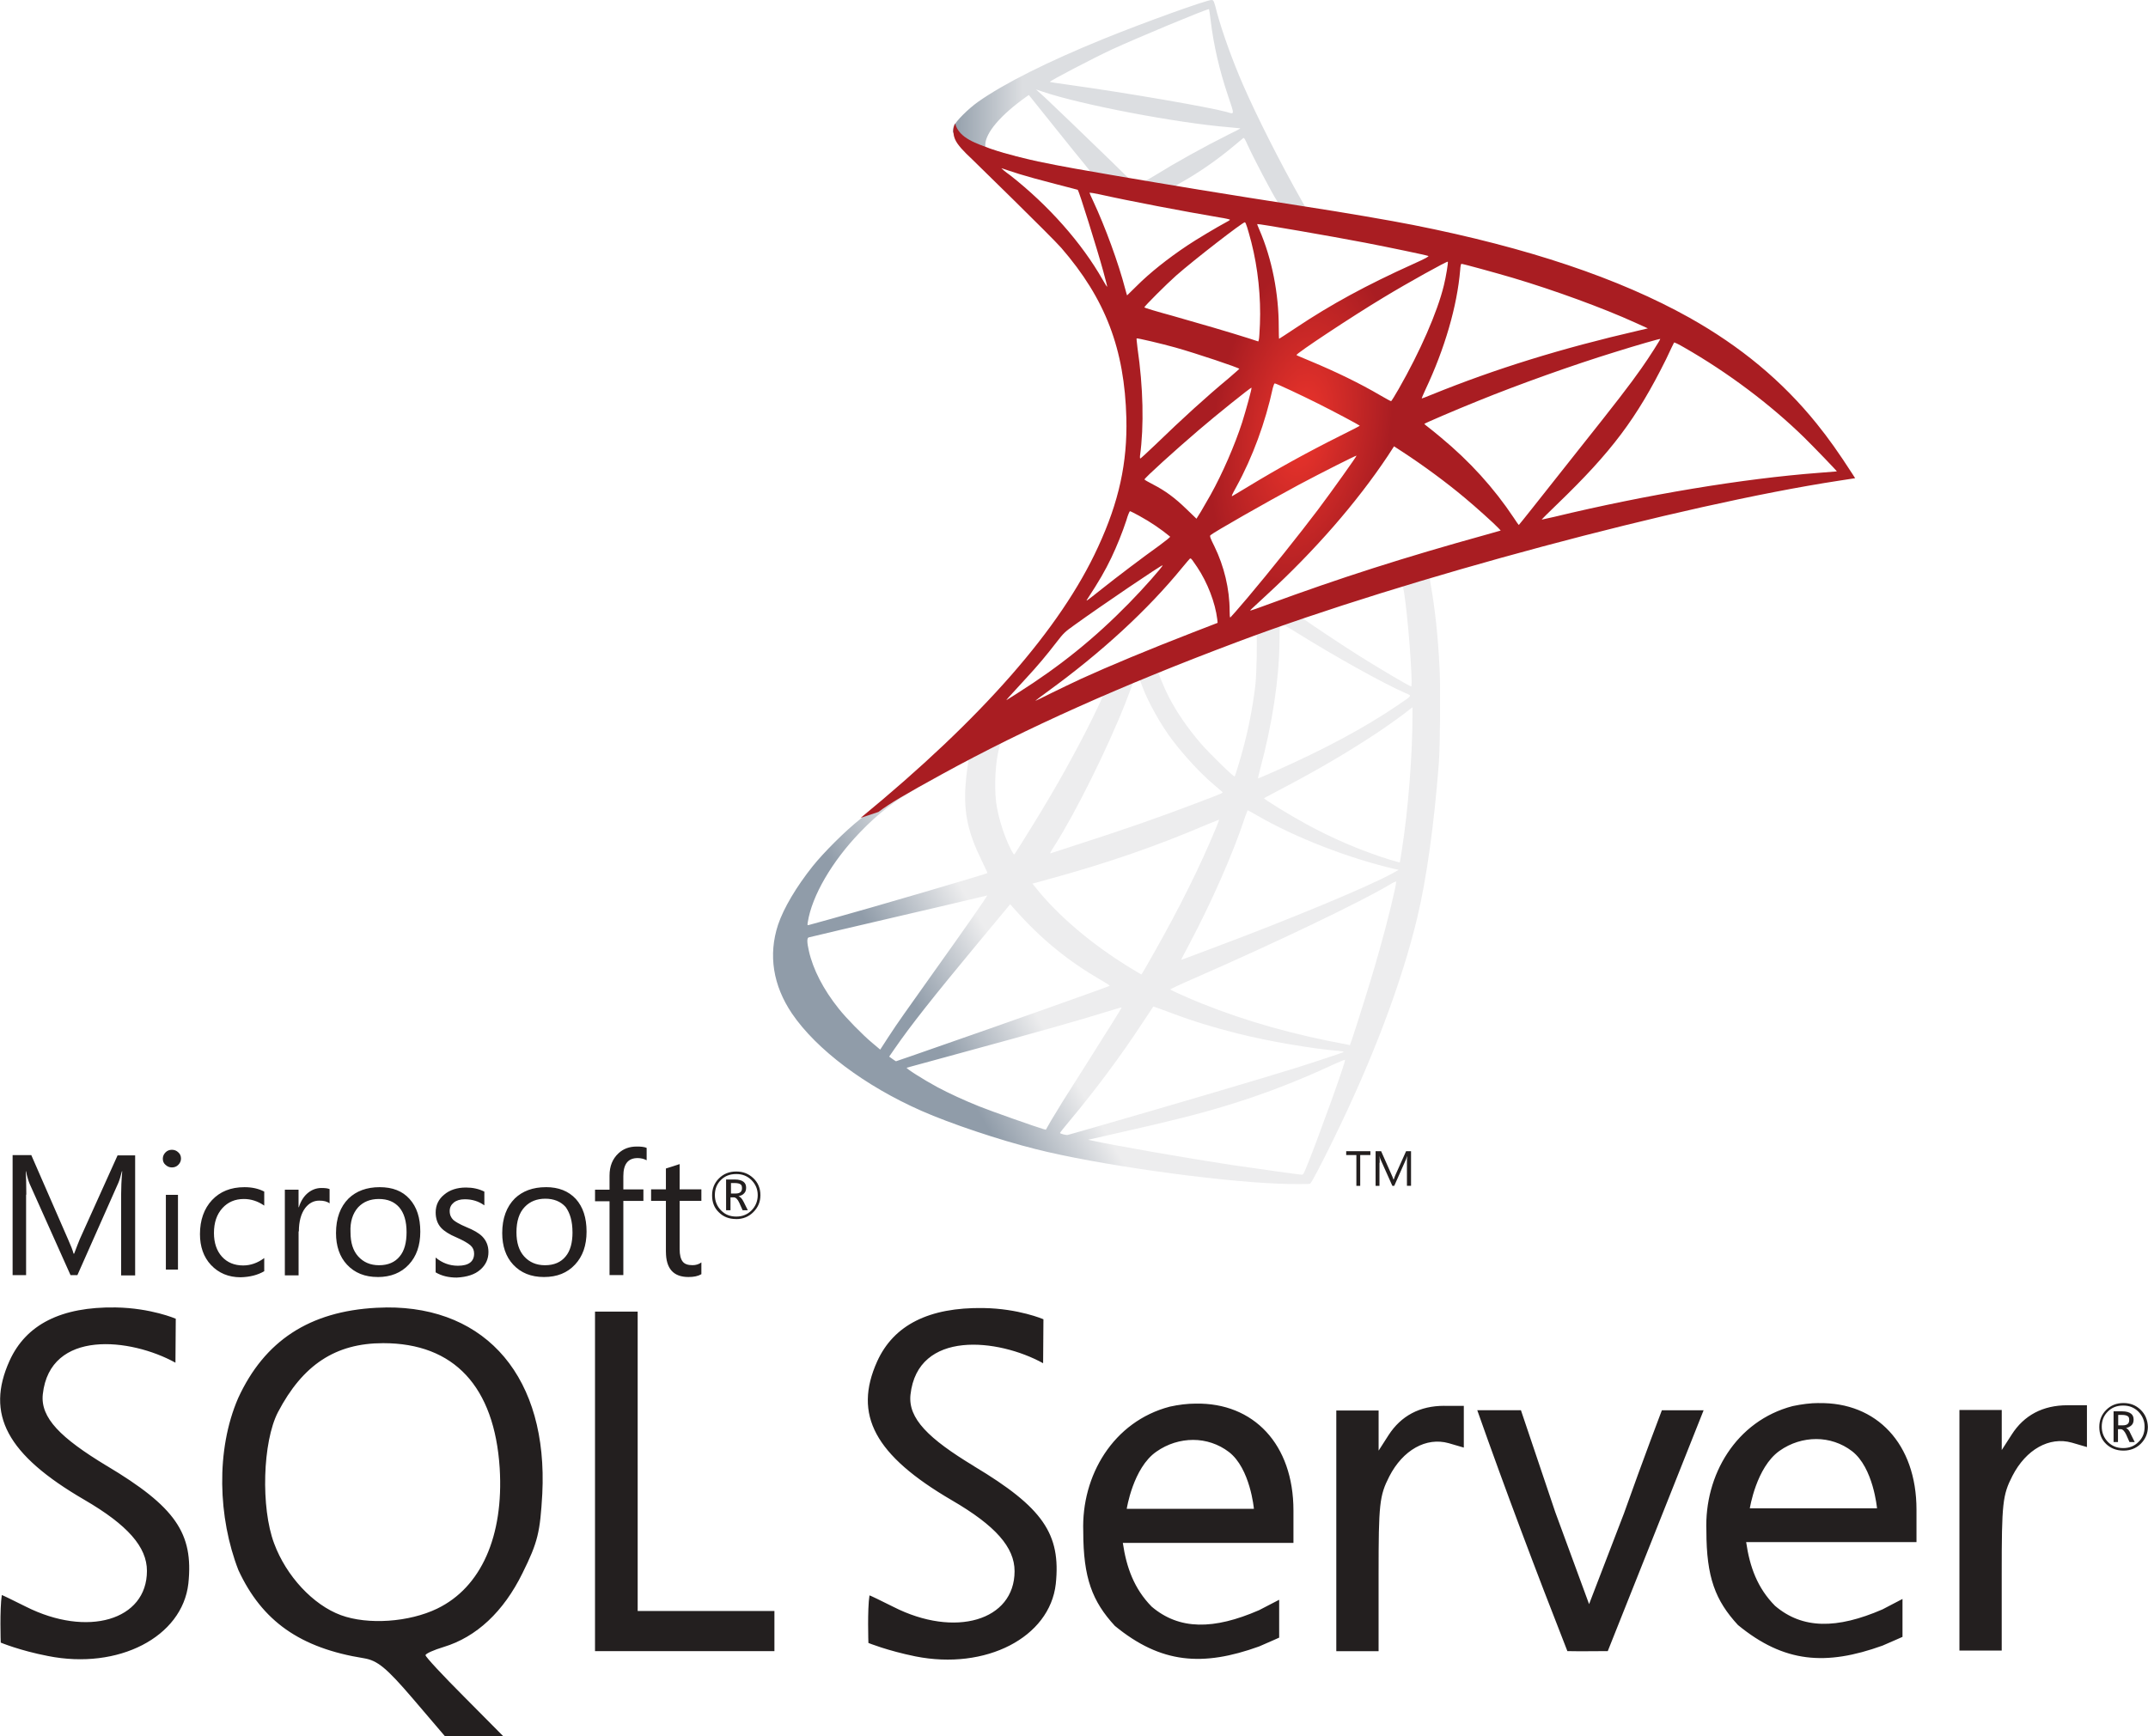
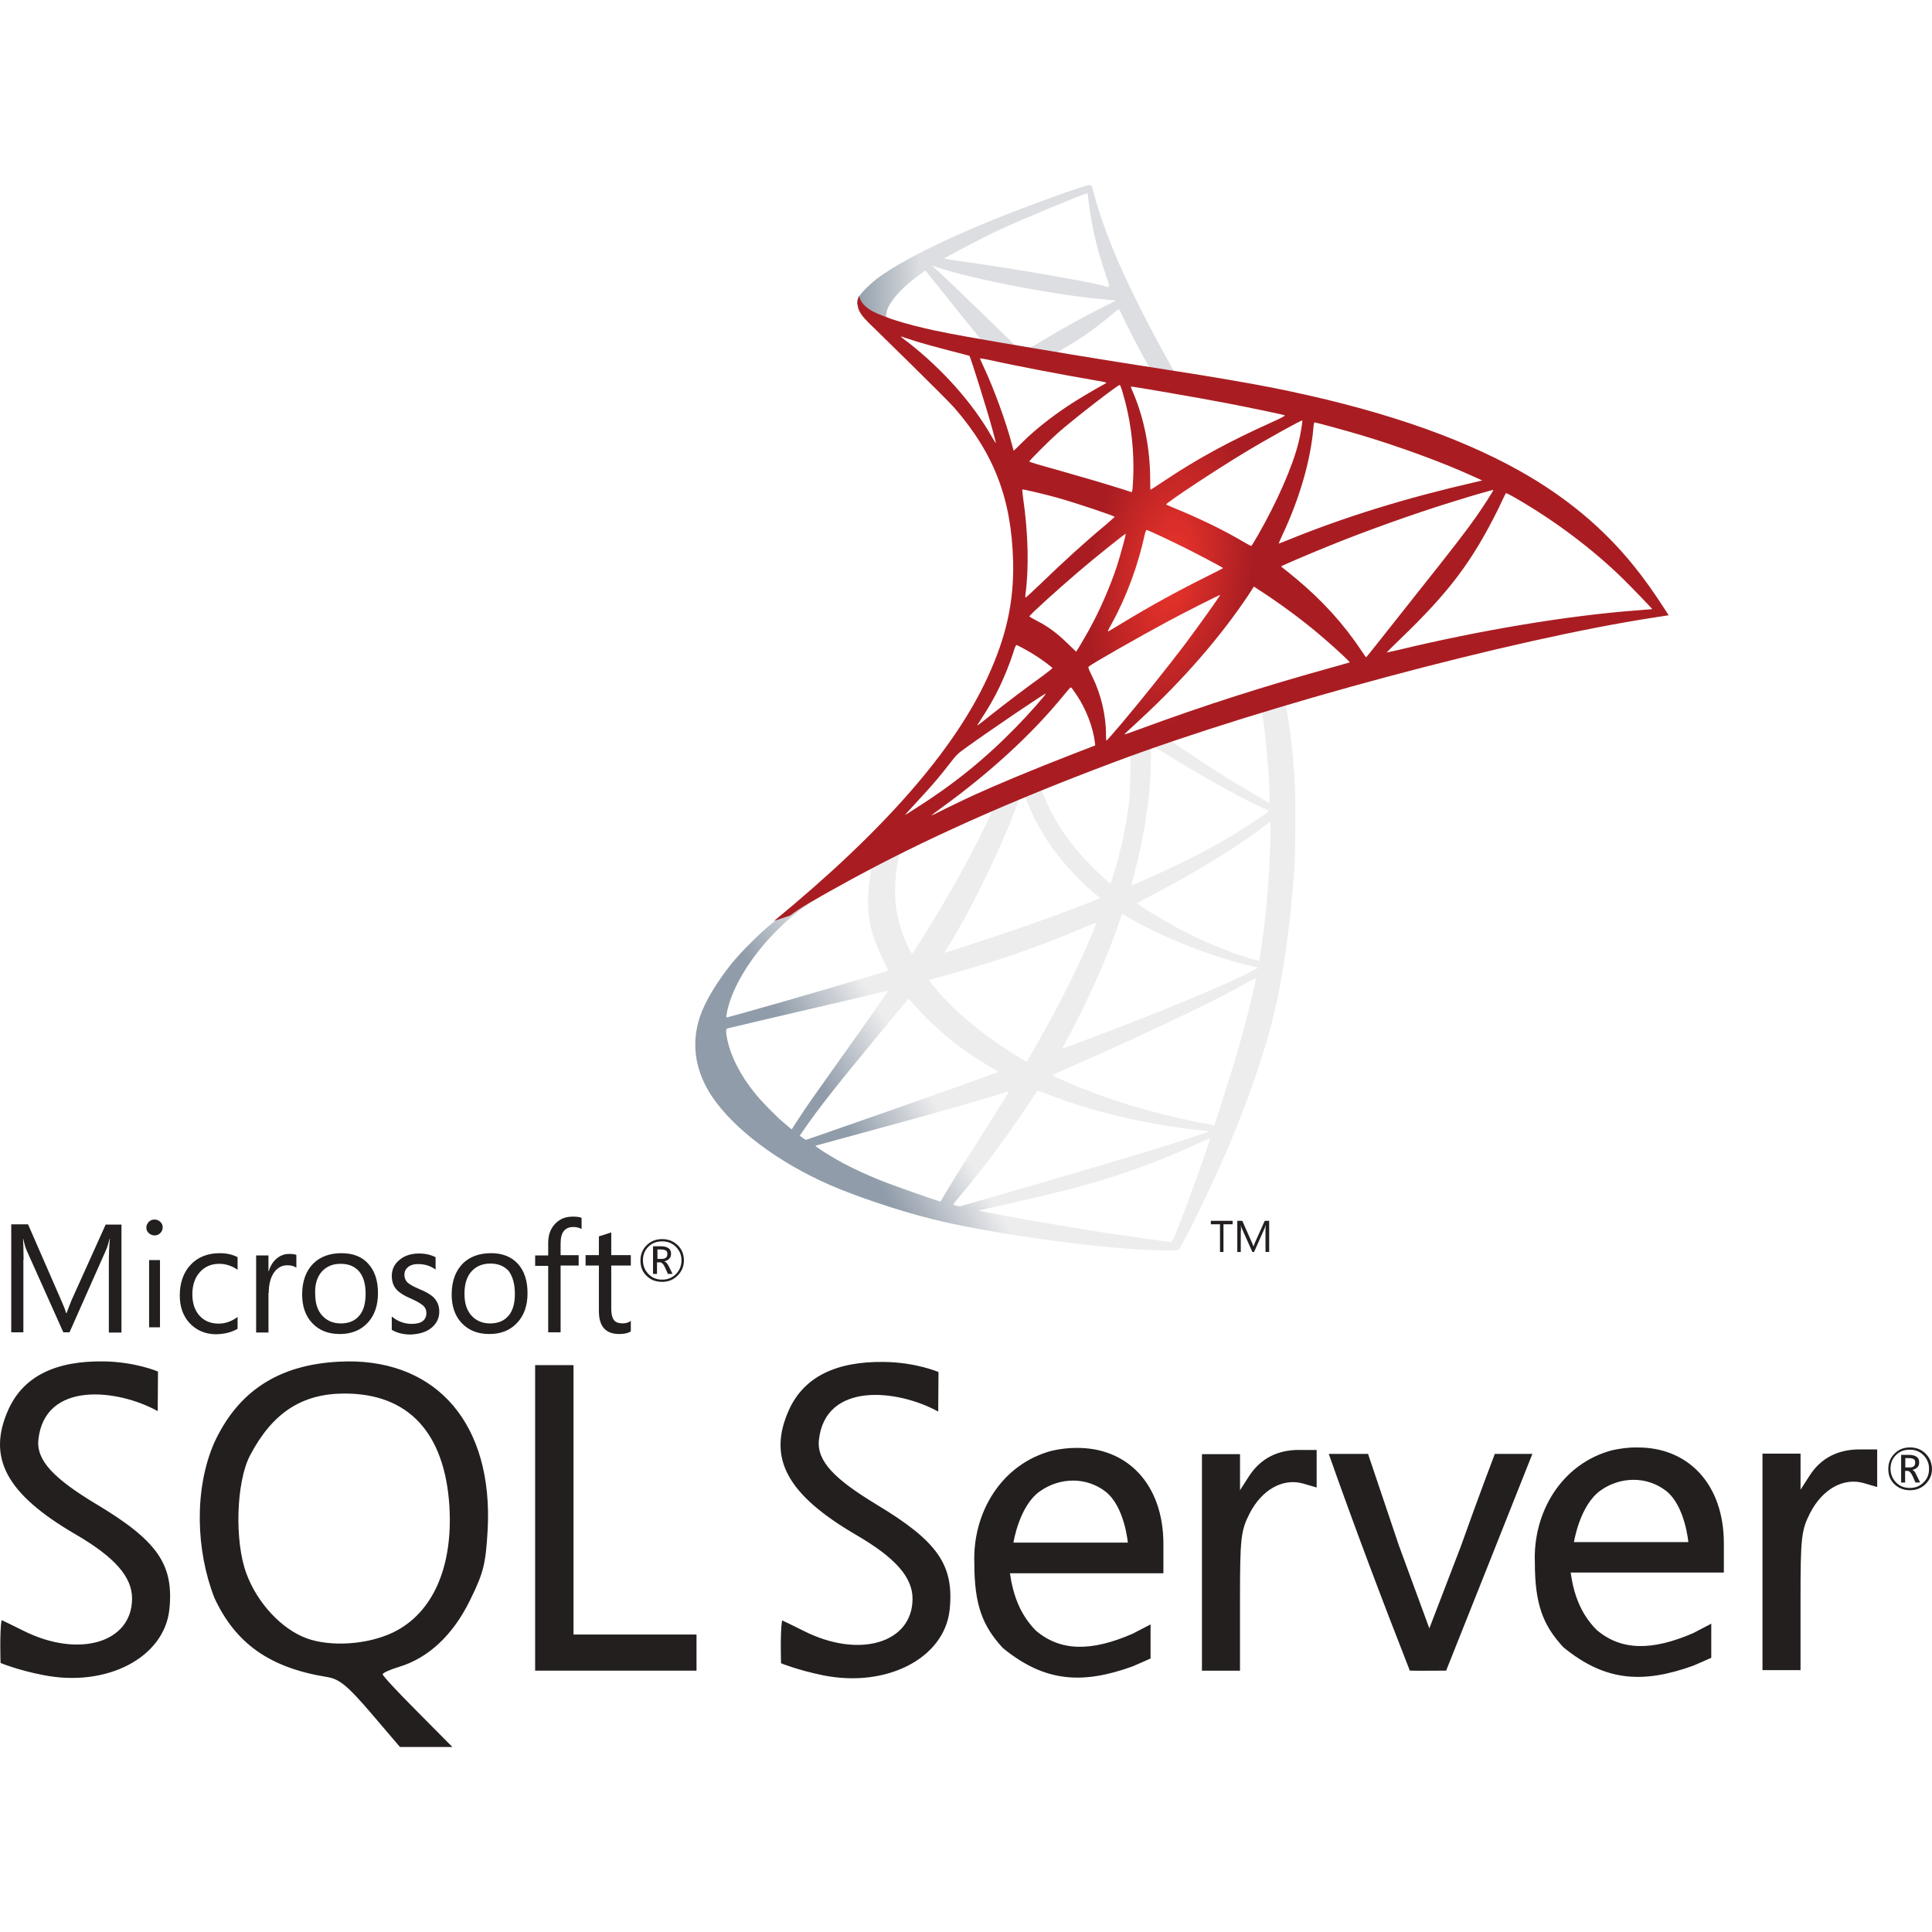
- <svg xmlns="http://www.w3.org/2000/svg" width="2500" height="2021" viewBox="0 0 1478.201 1195.111">
+ <svg xmlns="http://www.w3.org/2000/svg" width="2500" height="2500" viewBox="0 0 1478.201 1195.111">
  <g transform="matrix(.569 0 0 .569 199.451 -82.735)">
    <linearGradient id="a" gradientUnits="userSpaceOnUse" x1="-2901.952" y1="923.573" x2="-2061.249" y2="1420.331" gradientTransform="matrix(.1234 0 0 -.1234 1158.33 1550.273)">
      <stop offset="0" stop-color="#909ca9" />
      <stop offset="1" stop-color="#ededee" />
    </linearGradient>
    <path fill="url(#a)" d="M1410.773 814.195l-286.9 93.683-249.599 110.161-69.829 18.435c-17.784 16.916-36.431 34.049-56.599 51.397-22.119 19.082-42.72 36.433-58.553 49.008-17.564 13.88-43.587 39.902-56.814 56.38-19.735 24.721-35.348 50.96-42.071 71.13-11.928 36.433-6.07 73.297 16.916 107.346 29.492 43.369 88.261 87.606 156.785 117.749 34.916 15.4 93.683 35.132 137.92 46.19 73.512 18.651 215.771 38.819 294.054 41.857 15.828.65 37.082.65 37.947 0 1.737-1.088 13.881-24.289 27.979-53.129 48.142-98.238 82.838-190.402 101.703-269.119 11.276-47.706 20.166-111.246 26.019-186.492 1.521-21.036 2.169-91.514.868-115.37-1.953-39.033-5.423-70.692-10.84-101.703-.868-4.555-1.088-8.676-.652-8.892.865-.65 3.467-1.517 38.815-11.712l-7.153-16.912v-.005h.004zm-65.49 38.386c2.602 0 9.539 66.573 11.273 108.646.436 8.89.216 14.745-.216 14.745-1.733 0-36.649-20.599-61.583-36.212-21.687-13.663-62.888-40.988-69.393-46.192-2.173-1.517-1.957-1.733 15.828-7.807 30.14-10.194 101.706-33.18 104.091-33.18zm-146.161 48.143c1.953 0 6.937 2.816 18.865 10.191 44.671 27.974 105.393 61.805 131.415 73.083 8.022 3.469 8.887 2.166-9.542 14.746-39.468 26.889-88.697 53.344-148.983 80.018-10.624 4.771-19.514 8.456-19.73 8.456-.432 0 .865-5.418 2.598-11.925 14.53-54.001 22.772-108.647 23.208-152.452.216-21.687.216-21.687 2.169-22.334-.436.217-.22.217 0 .217zm-30.142 11.492c1.297 1.299.432 49.877-1.304 63.104-3.903 31.662-9.975 61.153-19.947 94.335-2.386 8.018-4.558 14.745-4.987 15.177-.872 1.083-30.581-27.975-40.339-39.251-16.916-19.518-30.141-39.035-39.9-58.117-4.988-9.759-12.793-28.84-12.144-29.492 3.469-2.385 117.753-46.622 118.621-45.756zm-141.826 55.731c.216 0 .432 0 .652.216.432.434 1.953 3.905 3.254 7.807 6.937 18.867 22.548 46.624 35.997 64.407 14.746 19.518 34.048 40.334 50.091 53.996 5.207 4.337 9.975 8.456 10.624 9.108 1.304 1.302 1.737 1.083-33.612 14.53-40.981 15.613-85.656 31.226-136.835 47.706a6825.474 6825.474 0 0 0-36.643 11.928c-1.955.652-1.303-.434 4.335-9.323 25.371-39.686 63.97-117.536 85.657-172.618 3.687-9.542 7.373-19.082 8.025-21.251.868-3.038 1.95-4.121 4.768-5.64 1.518-.43 3.038-.866 3.687-.866zm-43.367 17.999c.649.436-10.411 23.637-21.254 44.889-21.036 40.985-44.022 81.323-74.815 130.331-5.204 8.456-10.19 16.265-10.842 17.132-1.083 1.519-1.519 1.083-4.988-5.638-7.373-14.53-13.447-33.181-16.699-50.313-3.254-16.916-2.602-46.406 1.086-64.621 2.816-13.444 2.602-13.227 9.107-16.481 27.757-14.095 117.537-56.166 118.405-55.299zm374.073 15.182v9.107c0 48.359-5.204 114.716-12.797 163.077-1.301 8.456-2.389 15.393-2.602 15.613 0 0-6.288-1.733-13.661-3.905-32.527-10.193-67.875-25.156-99.754-42.718-21.038-11.494-51.612-30.363-50.743-31.231.213-.215 9.323-4.986 19.947-10.625 42.509-22.118 83.274-45.972 118.622-69.609 13.229-8.892 33.176-23.202 37.518-27.107l3.47-2.602zm-537.802 64.185c.867 0 .65 1.735-.651 9.542-.868 5.64-1.951 16.049-2.382 23.202-1.739 31.662 3.469 55.084 19.082 87.177 4.337 8.892 7.809 16.265 7.589 16.48-1.519 1.303-145.074 43.375-190.183 55.734-13.444 3.685-25.152 6.939-26.024 7.153-1.515.436-1.733.22-1.083-3.47 4.987-31.875 29.276-73.512 63.104-108.644 22.554-23.419 40.554-37.08 71.347-54.648 22.119-12.575 56.165-31.439 58.767-32.309.002-.217.218-.217.434-.217zm338.295 60.503c.216-.216 5.42 2.605 11.708 6.29 46.408 26.891 111.03 51.83 166.108 64.623l4.991 1.086-6.941 3.899c-28.84 16.049-123.606 55.515-220.538 91.732-14.098 5.202-27.975 10.409-30.581 11.492-2.602 1.083-4.988 1.735-4.988 1.519 0-.22 3.906-7.809 8.89-17.132 27.107-50.744 54.433-112.547 68.311-155.485 1.739-4.12 2.82-7.805 3.04-8.024zm-34.48 11.278c.22.221-1.517 4.771-3.687 9.975-18.865 45.756-43.59 95.636-75.249 151.583-8.022 14.314-14.746 25.808-14.966 25.808-.213 0-6.721-3.906-14.527-8.676-45.976-28.192-86.743-62.888-113.414-96.501l-3.905-4.771 19.732-5.422c70.696-19.298 130.762-40.116 190.4-65.704 8.459-3.471 15.4-6.292 15.616-6.292zm214.253 74.815s.217.217 0 0c.216 4.988-10.844 49.661-19.953 81.969-7.589 27.107-14.098 48.361-26.022 85.874-5.204 16.485-9.755 30.143-9.975 30.143-.216 0-1.517-.216-2.818-.647-64.405-11.714-122.089-27.977-176.303-49.661-15.182-6.074-36.866-15.833-38.167-16.916-.432-.438 12.58-6.506 29.06-13.663 98.669-43.154 201.024-92.164 236.153-113.196 4.119-2.603 7.373-3.903 8.025-3.903zm-494.646 16.916c.434.432-27.107 40.118-65.709 94.114-13.444 18.867-29.057 40.985-34.911 49.225-5.856 8.241-14.746 21.253-19.734 29.06l-9.112 14.096-9.759-8.24c-11.494-9.544-31.442-29.927-40.333-41.204-18.651-23.201-31.226-47.706-36.214-70.04-2.386-10.411-2.386-15.618-.22-16.265 3.252-.867 61.153-14.53 115.37-27.11 30.143-6.937 65.054-15.177 77.632-18.213 12.579-3.041 22.774-5.423 22.99-5.423zm27.756 10.626l6.937 7.806c31.231 34.914 63.108 60.724 101.708 83.272 6.941 3.906 12.144 7.373 11.708 7.594-1.514 1.083-134.016 48.136-195.385 69.389-34.478 12.143-62.888 21.901-63.102 21.901-.216 0-2.169-1.299-4.341-2.818l-3.901-2.82 6.288-9.106c20.383-29.493 45.976-61.803 101.707-129.028l38.381-46.19zm173.053 123.822c.213-.215 9.755 3.252 21.464 7.594 28.195 10.624 50.527 17.345 80.456 24.936 36.866 9.326 90.211 18.434 121.657 21.035 4.771.432 7.373.868 6.505 1.519-1.521.868-33.395 11.494-56.816 18.867-37.302 11.708-151.149 45.32-243.962 71.995-17.132 4.987-31.879 9.108-32.746 9.323-2.166.436-9.325-1.519-9.325-2.386 0-.431 5.204-7.153 11.494-14.527 31.225-37.3 62.238-78.935 88.044-118.403 7.154-10.846 13.229-19.736 13.229-19.953zm-38.17 1.087c.216.216-15.179 24.936-42.066 67.439-11.496 17.999-24.291 38.383-28.846 45.54-4.337 6.939-10.842 17.784-14.527 23.854l-6.29 11.061-3.252-.868c-7.809-2.169-62.672-21.471-77.202-27.325-18-7.157-36.649-15.829-50.529-23.202-17.346-9.326-39.03-23.206-37.297-23.637.433-.216 30.143-8.243 65.922-17.999 94.984-25.809 147.678-40.77 182.161-51.612 6.29-1.952 11.71-3.471 11.926-3.251zm269.985 63.318h.216c.868 2.171-34.26 99.755-47.06 130.547-2.815 6.939-3.896 8.677-5.417 8.456-3.687-.213-54.646-7.37-85.66-11.925-53.994-8.24-144.641-24.073-167.409-29.275l-5.204-1.083 32.307-7.378c69.396-15.613 102.791-24.069 136.619-34.478 42.722-13.011 85.011-29.276 127.729-49.225 6.722-3.037 12.361-5.422 13.879-5.639z" />
    <linearGradient id="b" gradientUnits="userSpaceOnUse" x1="-2882.7" y1="10288.81" x2="-2206.249" y2="10288.81" gradientTransform="matrix(.1234 0 0 -.1234 1158.33 1550.273)">
      <stop offset="0" stop-color="#939fab" />
      <stop offset="1" stop-color="#dcdee1" />
    </linearGradient>
    <path fill="url(#b)" d="M1114.983 145.414c-4.771-.647-81.757 27.11-131.415 47.275-67.01 27.327-119.052 53.351-151.148 75.899-11.925 8.461-26.891 23.422-29.273 29.276-.867 2.169-1.303 4.771-1.303 7.373l29.06 27.541 69.175 22.119 164.594 29.493 188.228 32.312 1.953-16.264c-.649 0-1.085-.216-1.73-.216l-24.728-3.905-4.984-8.89c-25.59-45.107-53.781-101.056-70.261-138.789-12.793-29.276-24.938-63.102-31.662-87.391-3.687-14.746-4.119-15.613-6.501-15.829v-.005h-.005zm-3.474 11.063h.223c.213.214 1.081 6.29 1.95 13.442 3.683 30.364 10.411 59.635 21.035 91.297 8.022 23.855 8.022 22.555-1.301 19.734-22.119-6.07-121.221-23.202-193-33.177-11.494-1.519-21.253-3.036-21.253-3.252-.867-.867 51.827-28.41 75.031-39.25 29.709-13.665 111.246-47.711 117.315-48.794zm-209.047 97.15l8.461 2.816c45.97 15.616 161.551 37.736 225.31 42.94 7.154.651 13.229 1.303 13.442 1.303.216.216-5.852 3.469-13.661 7.154-30.79 15.397-64.621 34.264-88.042 48.794-6.937 4.335-13.229 7.807-14.094 7.807-.868 0-5.42-.868-10.191-1.519l-8.674-1.303-21.683-21.253c-38.167-37.08-68.094-65.704-79.588-76.549l-11.28-10.19zm-8.671 6.721l30.576 38.168c16.696 21.035 33.611 41.635 37.301 46.187 3.683 4.557 6.721 8.245 6.505 8.461-.868.65-44.236-7.809-67.226-13.011-23.637-5.423-33.395-8.025-47.924-12.577l-11.928-3.905v-3.038c.216-14.53 18.651-36.214 49.877-58.331l2.819-1.954zm259.791 52.046c.869 0 1.95 1.951 4.552 7.806 7.373 16.263 30.364 60.07 35.997 68.526 1.74 2.822 4.771 3.038-25.802-1.95-73.512-11.93-97.152-15.829-97.152-16.263 0-.216 2.169-1.735 4.988-3.254 22.771-12.575 45.756-28.624 66.142-45.756 4.988-4.121 9.542-8.024 10.407-8.676.216-.433.652-.649.868-.433z" />
    <radialGradient id="c" cx="-14217.448" cy="7277.705" r="898.12" gradientTransform="matrix(-.1185 -.0178 -.036 .237 -198.955 -1314.415)" gradientUnits="userSpaceOnUse">
      <stop offset="0" stop-color="#ee352c" />
      <stop offset="1" stop-color="#a91d22" />
    </radialGradient>
    <path fill="url(#c)" d="M804.66 294.828s-4.768 7.593-.215 18.87c2.822 6.937 11.061 15.393 20.384 24.069 0 0 96.5 94.114 108.211 107.561 53.344 61.585 76.549 122.305 78.718 206.012 1.301 53.78-8.894 101.054-34.264 155.919-45.106 98.453-140.307 207.098-287.117 327.67l21.472-7.157c13.878-10.411 32.745-21.467 76.982-45.756 102.137-55.952 217.071-107.346 358.028-160.258 202.971-76.335 536.715-165.681 726.676-194.736l19.737-3.038-3.038-4.771c-17.345-26.891-29.276-43.587-43.59-61.369-41.633-51.612-92.157-93.463-153.964-128.161-85.007-47.489-194.956-84.571-334.173-112.112-26.239-5.207-83.923-15.181-130.763-22.337-99.321-15.393-163.51-26.021-234.203-38.165-25.37-4.339-63.323-10.843-88.478-16.263-13.011-2.822-37.947-8.676-57.464-15.398-15.613-6.075-38.168-12.147-42.939-30.58zm55.952 54.216c.214-.214 3.683 1.083 8.24 2.602 8.24 2.816 18.865 6.07 31.446 9.542a1599.47 1599.47 0 0 0 28.624 7.589c13.011 3.251 23.852 6.288 24.068 6.288 1.521 1.519 23.424 71.558 30.797 98.449 2.815 10.195 4.988 18.867 4.771 18.867-.223.22-2.605-3.469-5.423-8.456-25.373-44.673-65.491-89.995-111.899-126.428-6.069-4.333-10.624-8.237-10.624-8.453zm106.692 29.492c1.085 0 5.856.651 11.708 1.951 36.866 8.24 103.008 20.818 145.293 27.975 7.157 1.083 12.797 2.387 12.797 2.818 0 .436-2.605 1.951-5.859 3.688-7.153 3.685-35.997 20.815-45.536 27.322-24.073 16.047-45.756 33.395-61.371 49.008-6.288 6.29-11.712 11.494-11.712 11.494s-1.297-3.685-2.386-8.242c-7.802-30.143-24.069-74.816-38.815-106.258-2.386-4.986-4.339-9.541-4.339-9.973 0 .433 0 .217.22.217zm187.795 35.781c1.301.432 3.47 7.806 7.806 24.069 8.025 31.446 11.712 66.576 10.411 99.321-.436 9.108-.868 17.564-1.304 18.651l-.649 2.166-11.276-3.685c-23.204-7.373-60.935-18.435-93.245-27.541-18.436-4.988-33.395-9.542-33.395-9.975 0-1.303 26.891-28.192 38.383-38.383 21.898-19.303 81.316-65.275 83.269-64.623zm14.963 2.166c.652-.647 89.779 14.746 130.331 22.554 30.145 5.854 73.948 14.963 76.549 16.049 1.301.432-3.254 3.034-17.784 9.539-57.248 25.808-99.754 49.008-142.036 77.202-11.06 7.373-20.386 13.444-20.602 13.444-.216 0-.433-6.287-.433-13.878 0-41.201-8.241-82.838-23.424-117.968-1.517-3.47-2.818-6.722-2.601-6.942zm230.516 45.542c.652.65-2.169 18.217-4.771 28.624-7.806 32.312-28.84 80.24-54.643 125.343-4.558 8.024-8.677 14.53-9.114 14.746-.429.216-6.285-3.038-13.009-6.941-25.154-14.746-53.778-28.624-85.007-41.637-8.671-3.685-16.263-6.723-16.48-7.153-1.521-1.303 68.308-47.493 105.174-69.612 29.276-17.781 76.982-44.239 77.85-43.37zm16.48 2.601c1.953 0 41.421 10.844 62.019 16.916 50.963 15.181 109.512 36.648 147.679 53.996l15.828 7.159-11.056 2.6c-93.245 21.467-173.049 46.192-250.034 77.418-6.289 2.602-11.928 4.771-12.357 4.771-.436 0 1.733-4.987 4.552-11.061 23.204-49.225 38.167-100.62 41.85-144.427.221-4.121.867-7.372 1.519-7.372zm-392.938 90.213c.649-.652 30.793 6.506 47.057 11.056 24.721 6.942 77.198 24.505 77.198 25.808 0 .216-5.853 5.204-12.79 11.278-28.408 23.637-55.734 48.572-88.481 80.234-9.759 9.328-17.997 16.917-18.429 16.917-.436 0-.649-1.304-.436-3.038 4.987-36.433 3.906-83.272-3.034-130.763-.653-6.074-1.302-11.276-1.085-11.492zm633.433.652c.429.431-13.881 22.984-22.988 35.777-13.009 18.649-32.098 43.375-75.252 97.588-22.765 28.622-48.358 60.936-56.812 71.778-8.678 10.842-15.831 19.948-16.051 19.948-.216 0-3.031-3.901-6.069-8.671-24.289-36.433-53.349-68.311-87.829-96.935-6.505-5.423-13.658-11.278-16.044-13.013-2.386-1.734-4.339-3.469-4.339-3.685 0-.649 36.862-16.483 64.841-27.757 49.01-19.952 115.794-43.805 165.892-59.203 26.24-8.239 54.215-16.263 54.651-15.827zm16.696 4.334c.865-.215 6.072 2.387 12.361 6.07 52.697 30.143 104.305 68.962 145.077 108.864 11.492 11.278 39.9 40.77 39.464 40.986 0 0-9.975.867-21.683 1.733-91.296 6.942-208.178 26.239-320.511 53.345-7.589 1.733-14.31 3.252-14.746 3.252-.429 0 8.025-8.456 18.653-18.647 65.922-63.538 96.067-103.656 131.628-175.22 4.986-10.623 9.325-19.731 9.757-20.383-.216 0-.216 0 0 0zm-482.936 49.446c3.038.647 31.229 13.88 52.48 24.503 19.517 9.755 48.794 25.372 50.311 26.671.216.216-10.195 5.638-22.984 11.928-40.772 20.384-75.684 39.682-112.118 61.802-10.408 6.29-19.082 11.497-19.298 11.497-.868 0-.652-.872 5.204-11.497 19.518-35.561 35.129-78.065 44.023-119.486.864-3.252 1.733-5.418 2.382-5.418zm-28.192 5.202c.652.652-6.721 27.323-11.273 41.853-8.894 27.541-23.856 62.02-38.383 88.043-3.474 6.069-8.677 14.961-11.496 19.948l-5.42 8.674-12.144-11.707c-14.094-13.663-25.59-22.12-40.333-29.712-5.859-3.033-10.411-5.638-10.411-6.069 0-1.735 37.082-35.347 65.49-59.635 20.383-17.566 63.321-52.045 63.97-51.395zm172.404 70.913l10.627 6.937c24.282 15.833 52.906 36.866 74.813 55.298 12.357 10.19 36.21 31.662 40.985 36.866l2.598 2.822-17.561 4.986c-99.321 27.538-176.087 52.043-265.649 85.007-9.975 3.685-18.433 6.721-19.085 6.721-1.297 0-2.385 1.083 19.954-19.519 57.251-52.691 107.992-110.812 145.726-167.411l7.592-11.707zm-45.324 11.276c.432.432-29.276 42.284-47.06 65.922-21.251 28.192-58.985 75.465-85.007 106.256-10.84 12.797-20.163 23.422-20.599 23.64-.652.216-.868-3.036-.868-8.024 0-26.242-6.721-54.216-18.433-78.068-4.988-9.975-5.856-12.361-4.768-13.444 4.119-3.688 67.223-39.686 107.123-61.153 26.89-14.312 68.956-35.563 69.612-35.129zm-274.107 67.225c.652 0 5.64 2.6 11.279 5.638 13.878 7.589 26.239 16.046 37.298 25.156.432.432-5.204 4.988-12.577 10.406-20.602 14.746-51.828 38.385-70.041 52.915-19.088 15.18-19.734 15.613-17.568 12.361 14.314-21.903 21.467-34.264 29.06-50.093 6.721-14.094 13.442-30.793 18.213-45.323 1.734-6.289 3.904-11.06 4.336-11.06zm73.083 57.248c1.081-.214 2.386 1.735 8.238 10.411 12.361 18.429 21.903 43.154 24.292 63.104l.429 4.339-29.705 11.494c-53.133 20.599-102.139 40.985-135.322 56.162-9.322 4.339-25.587 12.144-36.211 17.352-10.627 5.418-19.301 9.539-19.301 9.323s6.721-5.204 14.961-11.278c64.844-47.055 121.007-98.669 163.076-150.279 4.555-5.423 8.677-10.411 9.107-10.627l.436-.001zm-33.612 8.242c.868.867-23.853 28.84-40.768 45.971-41.853 42.723-83.273 76.12-134.669 108.649-6.505 4.119-12.359 7.804-13.011 8.24-1.519.867.432-1.303 22.986-25.808 14.314-15.397 25.155-28.408 37.516-44.453 8.24-10.624 9.759-12.143 21.688-20.604 31.878-22.987 105.39-72.864 106.258-71.995z" />
  </g>
  <path fill="#231F1F" d="M265.747 900.102c-2.276 0-4.553.217-6.809.217-45.975 2.45-76.983 22.683-95.113 62.195-15.506 35.735-13.813 82.446.174 118.4 16.265 35.131 42.547 53.672 86.416 60.675 9.282 1.52 15.506 6.616 33.483 27.606l22.12 25.915h40.118l-26.676-26.892c-14.746-14.745-26.673-27.584-26.673-28.712 0-1.127 5.641-3.599 12.469-5.68 22.51-6.812 41.203-24.202 54.279-50.854 10.583-21.402 12.102-28.018 13.619-54.646 3.969-79.26-37.82-128.813-107.409-128.247l.002.023zm35.173 207.27c-19.517 9.453-47.857 11.34-66.356 4.553-19.127-7.025-37.646-26.889-45.975-49.377-9.259-24.591-7.937-69.956 2.646-90.386 17.023-32.528 39.534-47.49 72.43-47.49 48.792 0 76.549 29.884 80.171 86.048 2.863 46.885-12.838 82.058-42.895 96.632l-.021.02zm693.025-139.568c-16.828 0-29.709 6.811-38.385 20.231l-6.809 10.627v-27.628h-29.123v165.678h29.104v-52.956c0-48.424.604-54.084 7.371-67.335 9.326-18.172 25.371-27.234 40.879-22.897l10.408 3.036v-28.712h-13.445v-.044zm-171.098-1.519c-5.705 0-11.756.76-17.781 2.084-38.971 10.19-60.938 47.489-59.594 85.873 0 32.139 6.244 48.206 21.752 65.057 31.77 26.065 60.502 28.146 99.275 14.161 6.615-2.819 13.814-6.072 13.814-6.072v-26.065l-13.814 7.156c-31.379 13.661-55.016 13.661-73.949-2.43-12.076-12.296-17.391-27.042-19.84-43.868h117.426v-22.339c0-45.539-27.41-74.294-67.313-73.557h.024zm-47.492 72.647s4.338-28.407 20.428-39.554c7.744-5.466 16.633-8.11 25.328-8.11 8.719 0 17.414 2.818 24.592 8.306 14.748 11.341 17.219 39.143 17.219 39.143h-87.566v.215h-.001zm-702.111-29.881c-31.573-19.128-45.582-32.921-43.869-49.185 4.9-44.997 60.503-38.773 91.295-21.749l.219-30.272s-17.024-7.373-41.421-7.764c-37.429-.564-61.63 11.709-72.97 36.691-16.656 36.865-1.908 64.665 51.396 95.677 29.925 17.412 43.152 32.528 43.152 49.008 0 34.047-41.05 45.931-83.401 24.57-8.716-4.337-16.09-7.959-16.48-7.959-1.519 9.651-.736 32.745-.736 32.745s13.012 5.466 32.527 9.236c48.4 9.65 92.445-13.054 96.608-49.919 3.622-34.609-8.893-52.761-56.318-81.104l-.002.025zm1178.454-43.155c-5.682 0-11.711.78-18 2.103-38.924 10.192-60.85 47.492-59.354 85.876 0 32.095 6.225 48.011 21.729 64.838 31.771 26.089 60.504 28.191 99.473 14.184 6.592-2.818 13.77-6.026 13.77-6.026v-26.109l-13.791 7.197c-31.443 13.619-55.082 13.619-73.947-2.471-12.145-12.274-17.414-26.847-19.865-43.871h117.232v-22.336c0-45.321-27.412-74.099-67.313-73.339l.066-.046zm-47.492 72.646s4.381-28.365 20.449-39.729c7.721-5.485 16.611-8.132 25.307-8.132 8.674 0 17.414 2.819 24.594 8.327 14.746 11.342 17.219 39.338 17.219 39.338h-87.545l-.024.196zm-533.809-29.123c-31.573-19.083-45.54-32.92-43.848-49.185 4.9-45.02 60.504-38.773 91.296-21.749l.218-30.272s-17.024-7.374-41.421-7.722c-37.429-.563-61.63 11.711-72.991 36.692-16.633 36.864-1.692 64.666 51.437 95.677 29.884 17.393 43.111 32.312 43.111 48.792 0 34.047-41.029 46.126-83.381 24.569-8.674-4.337-16.046-7.916-16.48-7.916-1.519 9.649-.736 32.746-.736 32.746s12.858 5.27 32.31 9.237c48.445 9.672 92.51-13.012 96.653-49.877 3.6-34.437-8.891-52.587-56.167-80.952v-.04zm752.421-42.005c-16.828 0-29.859 6.829-38.383 20.254l-6.811 10.582v-27.583h-29.123V1136.3h29.102v-52.954c0-48.403.584-54.085 7.375-67.313 9.324-18.15 25.369-27.235 40.875-22.878l10.408 3.035v-28.775h-13.443zm-984.021 41.05V902.941h-29.361v233.728h123.478v-27.604h-94.116v-100.601zm679.015 32.896l-24.201 62.975-23.27-63.322-23.637-70.173h-30.055c19.475 55.212 40.658 111.376 62.02 165.829 9.26.216 18.541 0 27.799 0l32.682-82.058 33.287-83.75h-28.732s-12.688 33.266-25.914 70.521l.021-.022zM506.455 839.251c4.728 0 8.674-1.516 11.927-4.769 3.208-3.211 4.9-6.984 4.9-11.711 0-4.728-1.692-8.675-4.9-11.711-3.253-3.035-7.005-4.555-11.711-4.555-4.769 0-8.717 1.52-11.927 4.728-3.252 3.211-4.727 7.158-4.727 11.712 0 4.771 1.519 8.716 4.727 11.711 3.037 3.034 6.984 4.553 11.711 4.553v.042zm-10.408-26.889c2.818-2.818 6.245-4.121 10.625-4.121 4.121 0 7.548 1.303 10.411 4.121 2.819 2.819 4.337 6.245 4.337 10.409 0 4.163-1.518 7.764-4.337 10.582-2.862 2.817-6.29 4.163-10.411 4.163-4.185 0-7.59-1.301-10.408-4.163-2.819-2.818-4.337-6.419-4.337-10.582 0-4.164 1.301-7.589 4.12-10.409zm7.003 11.928h1.908c1.346 0 2.668 1.3 3.795 3.773l2.279 5.116h3.577l-2.818-5.683c-1.149-2.275-2.276-3.598-3.6-3.969 1.67-.39 2.992-.953 3.947-2.082.952-.974 1.3-2.298 1.3-3.795 0-1.734-.542-3.034-1.69-3.989-1.302-1.084-3.384-1.669-6.074-1.669h-6.026v21.187h3.035v-8.891l.367.002zm0-9.846h2.647c1.908 0 3.253.39 3.99.953.716.564.911 1.303.911 2.646 0 2.45-1.52 3.601-4.337 3.601h-3.252v-7.2h.041zm-485.018 7.958c0-7.373-.216-12.858-.39-16.09h.174c.758 3.814 1.691 6.657 2.45 8.543l28.19 62.975h4.728l28.19-63.538c.761-1.733 1.52-4.337 2.452-7.959h.216c-.563 6.29-.758 11.754-.758 16.112v55.581h9.648v-82.622h-12.1L54.919 852.87c-.955 2.276-2.278 5.683-3.969 10.193h-.392c-.563-2.234-1.886-5.639-3.772-9.803l-25.33-58.053H8.598v82.621h9.281v-55.385l.153-.041zm96.045.154h8.329v51.458h-8.329v-51.458zm4.164-18.868c1.736 0 3.21-.587 4.337-1.734 1.15-1.129 1.91-2.603 1.91-4.337 0-1.692-.565-3.211-1.887-4.337-1.171-1.15-2.668-1.737-4.381-1.737-1.69 0-3.208.587-4.338 1.737-1.146 1.126-1.907 2.645-1.907 4.337 0 1.887.586 3.208 1.907 4.337 1.304 1.147 2.647 1.734 4.338 1.734h.021zm63.54 71.455v-9.066c-4.555 3.405-9.456 5.098-14.53 5.098-6.07 0-10.995-2.081-14.595-6.07-3.577-3.947-5.485-9.436-5.485-16.266 0-7.156 1.908-12.84 5.854-17.177 3.795-4.163 8.719-6.245 14.748-6.245 4.922 0 9.647 1.52 14.009 4.557v-9.65c-3.968-2.082-8.5-3.037-13.619-3.037-9.456 0-16.827 3.037-22.335 8.894-5.466 5.854-8.285 13.813-8.285 23.42 0 8.543 2.45 15.722 7.548 21.209 5.312 5.637 12.102 8.5 20.428 8.5 6.438-.178 11.707-1.523 16.262-4.167zm23.831-27.433c0-6.788 1.518-12.273 4.337-16.049 2.647-3.403 5.855-5.116 9.65-5.116 3.21 0 5.486.585 7.155 1.908v-9.846c-1.3-.563-3.187-.758-5.637-.758-3.405 0-6.439 1.146-9.107 3.253-2.819 2.231-5.074 5.638-6.397 9.975h-.216v-12.08h-9.433v58.985h9.454V847.71h.194zm54.279 31.443c8.892 0 16.048-2.863 21.36-8.543 5.29-5.641 7.936-13.229 7.936-22.686 0-9.647-2.427-17.021-7.372-22.51-4.9-5.483-11.711-8.132-20.603-8.132s-16.048 2.647-21.36 7.764c-5.681 5.641-8.674 13.599-8.674 23.813 0 8.891 2.429 16.265 7.548 21.751 5.29 5.68 12.295 8.521 21.165 8.521v.022zm-13.445-48.055c3.6-3.795 8.329-5.683 14.182-5.683 6.074 0 10.627 1.888 14.01 5.683 3.404 3.969 5.097 9.63 5.097 17.197 0 7.198-1.519 12.859-4.729 16.654-3.208 3.969-7.936 6.071-14.183 6.071-6.071 0-10.777-2.104-14.377-6.071-3.577-3.99-5.291-9.456-5.291-16.654-.368-7.156 1.519-13.01 5.291-17.197zm84.141 42.916c3.599-3.208 5.509-7.155 5.509-12.102 0-4.337-1.52-7.936-4.338-10.777-2.3-2.275-5.854-4.337-10.994-6.419-4.556-1.906-7.374-3.6-8.893-4.923-1.517-1.517-2.45-3.402-2.45-6.071 0-2.45.955-4.337 2.821-5.855 1.908-1.516 4.337-2.253 7.59-2.253 5.096 0 9.454 1.343 13.443 4.185v-9.456c-3.816-1.906-7.958-2.817-12.686-2.817-6.071 0-11.189 1.671-14.964 4.899-3.969 3.212-5.854 7.375-5.854 12.274 0 4.337 1.3 7.938 3.771 10.582 2.082 2.256 5.641 4.556 10.583 6.614 4.729 2.083 7.938 3.968 9.65 5.485 1.691 1.52 2.45 3.405 2.45 5.641 0 5.506-3.772 8.349-11.146 8.349-5.682 0-10.776-1.866-15.333-5.638v10.189c4.121 2.475 9.066 3.601 14.53 3.601 7.005-.368 12.49-2.081 16.264-5.486l.047-.022zm45.019-56.73c-8.893 0-16.048 2.647-21.361 7.764-5.638 5.641-8.674 13.599-8.674 23.813 0 8.891 2.452 16.265 7.547 21.751 5.313 5.68 12.295 8.521 21.187 8.521 9.107 0 16.048-2.861 21.36-8.545 5.313-5.637 7.958-13.227 7.958-22.683 0-9.65-2.472-17.022-7.374-22.509-5.115-5.487-11.927-8.133-20.601-8.133l-.042.021zm18.345 31.012c0 7.198-1.518 12.859-4.727 16.654-3.21 3.969-7.938 6.071-14.184 6.071-6.074 0-10.778-2.104-14.379-6.071-3.577-3.99-5.29-9.456-5.29-16.654 0-7.59 1.888-13.444 5.683-17.393 3.576-3.773 8.306-5.682 14.182-5.682 5.854 0 10.561 1.907 13.964 5.682 3.037 4.163 4.729 9.824 4.729 17.393h.022zm25.547 29.513h9.433v-51.068h13.813v-7.938H428.93v-9.108c0-8.282 3.208-12.446 9.845-12.446 2.234 0 4.511.563 6.203 1.518v-8.521c-1.692-.759-3.969-.932-6.812-.932-5.095 0-9.258 1.519-12.664 4.727-3.969 3.773-6.071 8.674-6.071 15.312v9.672h-9.978v7.936h9.978v50.876l.067-.028zm38.75-16.091c0 11.538 5.098 17.414 15.506 17.414 3.774 0 6.614-.606 8.891-1.951v-8.11c-1.734 1.302-3.795 1.91-6.071 1.91-3.208 0-5.464-.762-6.788-2.475-1.345-1.689-2.103-4.554-2.103-8.501v-33.286h14.961v-7.938h-14.961v-17.39c-3.253 1.127-6.44 2.082-9.456 3.034v14.355h-10.192v7.938h10.192v34.979l.021.021zm1014.88 108.73c-3.209-3.034-7.004-4.553-11.709-4.553-4.77 0-8.719 1.519-11.928 4.771-3.209 3.188-4.729 7.155-4.729 11.711 0 4.728 1.52 8.675 4.705 11.709 3.211 3.036 7.156 4.556 11.928 4.556 4.705 0 8.674-1.52 11.928-4.729 3.188-3.253 4.879-7.004 4.879-11.709-.174-4.771-1.887-8.719-5.096-11.754l.022-.002zm-1.517 22.338c-2.82 2.818-6.246 4.119-10.41 4.119-4.119 0-7.545-1.301-10.408-4.119-2.818-2.863-4.338-6.441-4.338-10.627 0-4.121 1.301-7.545 4.164-10.408 2.818-2.817 6.225-4.121 10.582-4.121 4.121 0 7.549 1.304 10.41 4.121 2.818 2.863 4.336 6.287 4.336 10.408 0 4.382-1.301 7.764-4.336 10.627zm-8.502-9.651c1.691-.39 3.037-1.149 3.969-2.081.955-.977 1.303-2.301 1.303-3.815 0-1.692-.543-3.037-1.691-3.969-1.301-1.085-3.404-1.671-6.07-1.671h-6.029v21.164h3.037v-8.891h1.885c1.303 0 2.604 1.3 3.773 3.773l2.254 5.096h3.602l-2.818-5.683c-.977-2.472-2.105-3.601-3.252-3.97l.037.047zm-2.082-1.907h-3.252v-7.155h2.668c1.887 0 3.209.345 3.969.932.758.563.932 1.301.932 2.646 0 2.45-1.518 3.579-4.336 3.579l.019-.002zM933.443 816.353h2.646v-21.187h7.002v-2.646h-16.652v2.646h7.006v21.187h-.002zm16.047-15.917c0-2.062 0-3.753-.152-4.705.174 1.126.564 1.887.738 2.45l8.133 18.172h1.301l8.152-18.347c.219-.563.393-1.301.76-2.275-.174 1.887-.174 3.401-.174 4.553v16.048h2.82V792.52h-3.406l-7.371 16.438c-.174.587-.762 1.734-1.129 3.037h-.217c-.152-.761-.541-1.519-1.084-2.818l-7.373-16.655h-3.816v23.854h2.666v-15.917l.152-.023z" />
</svg>
